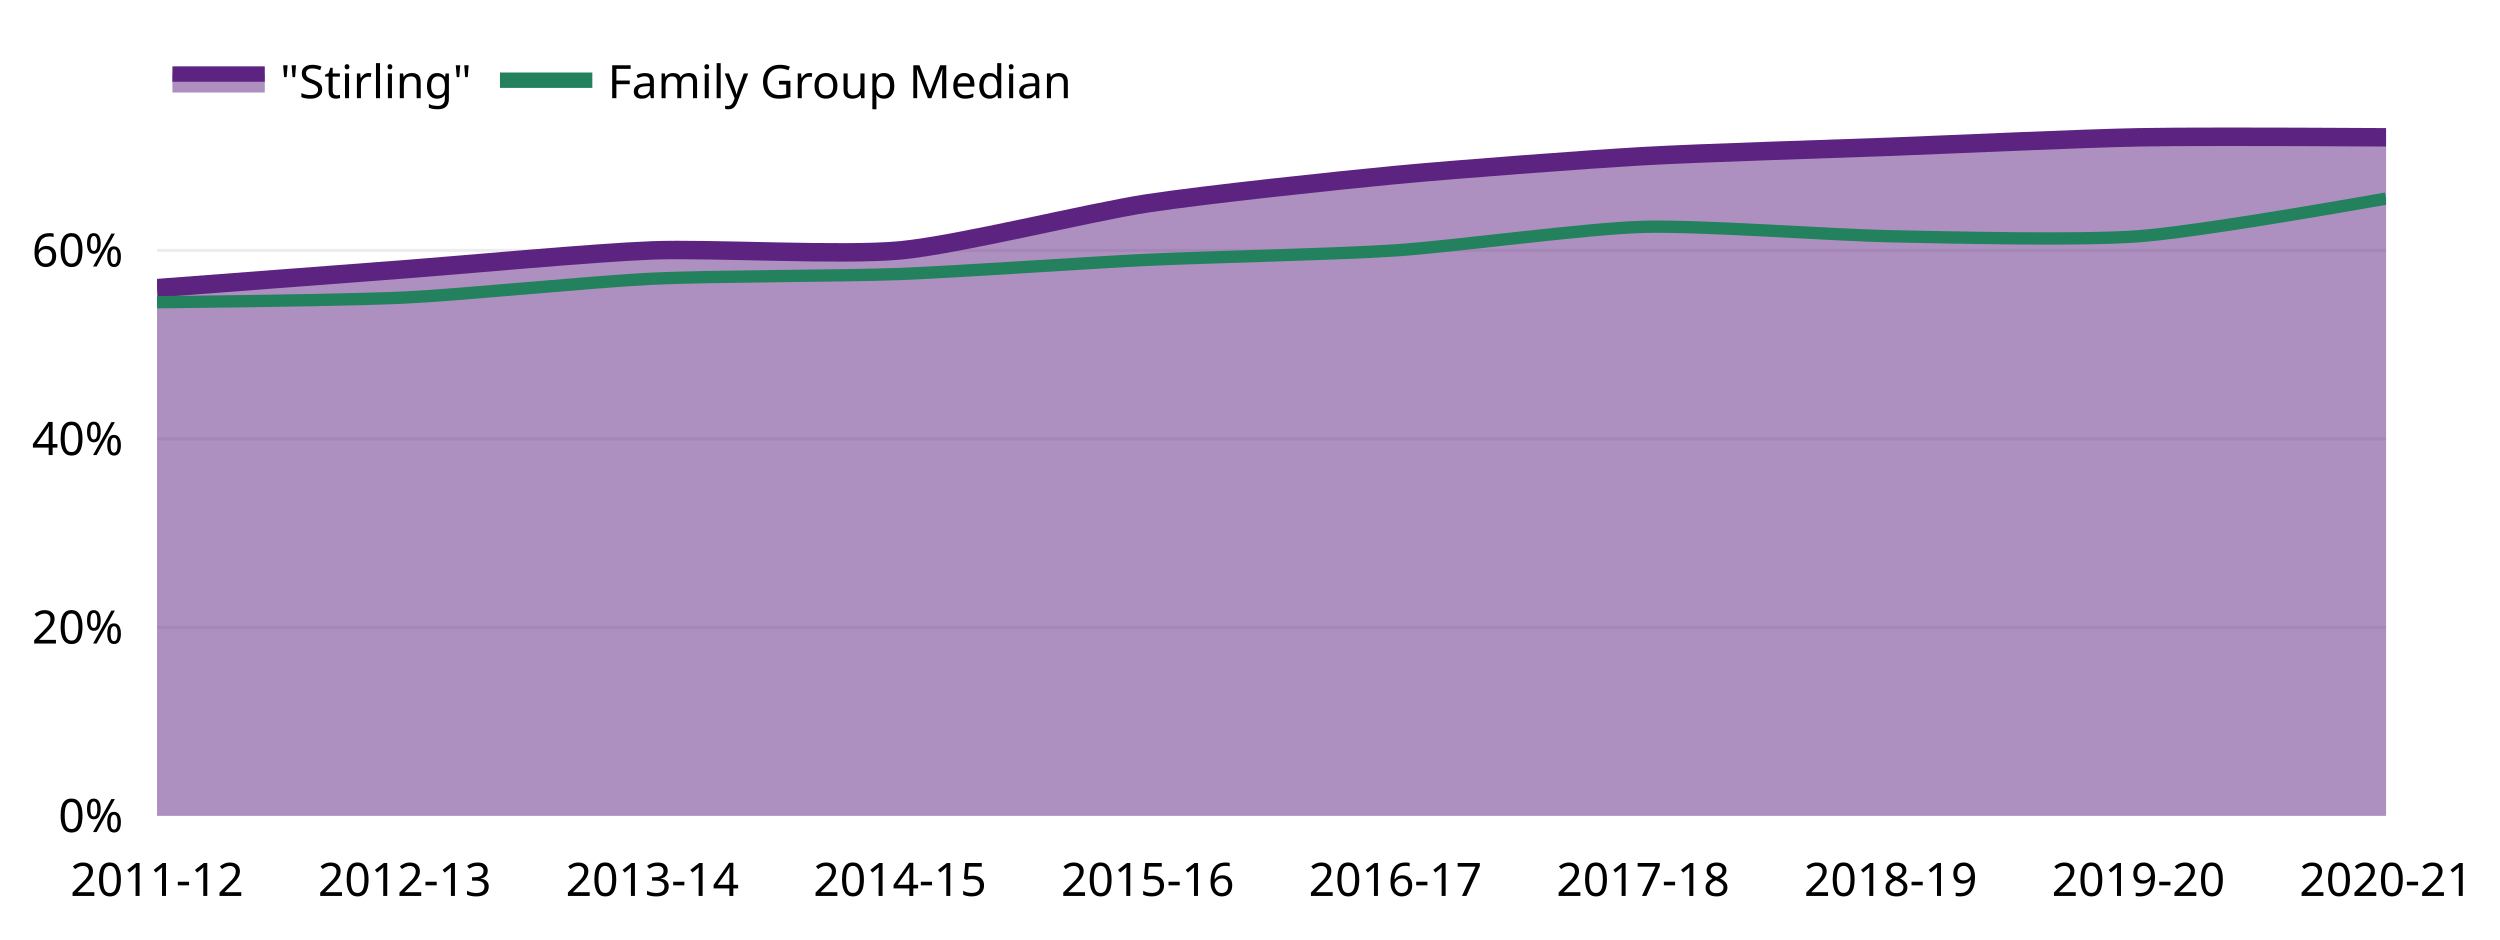
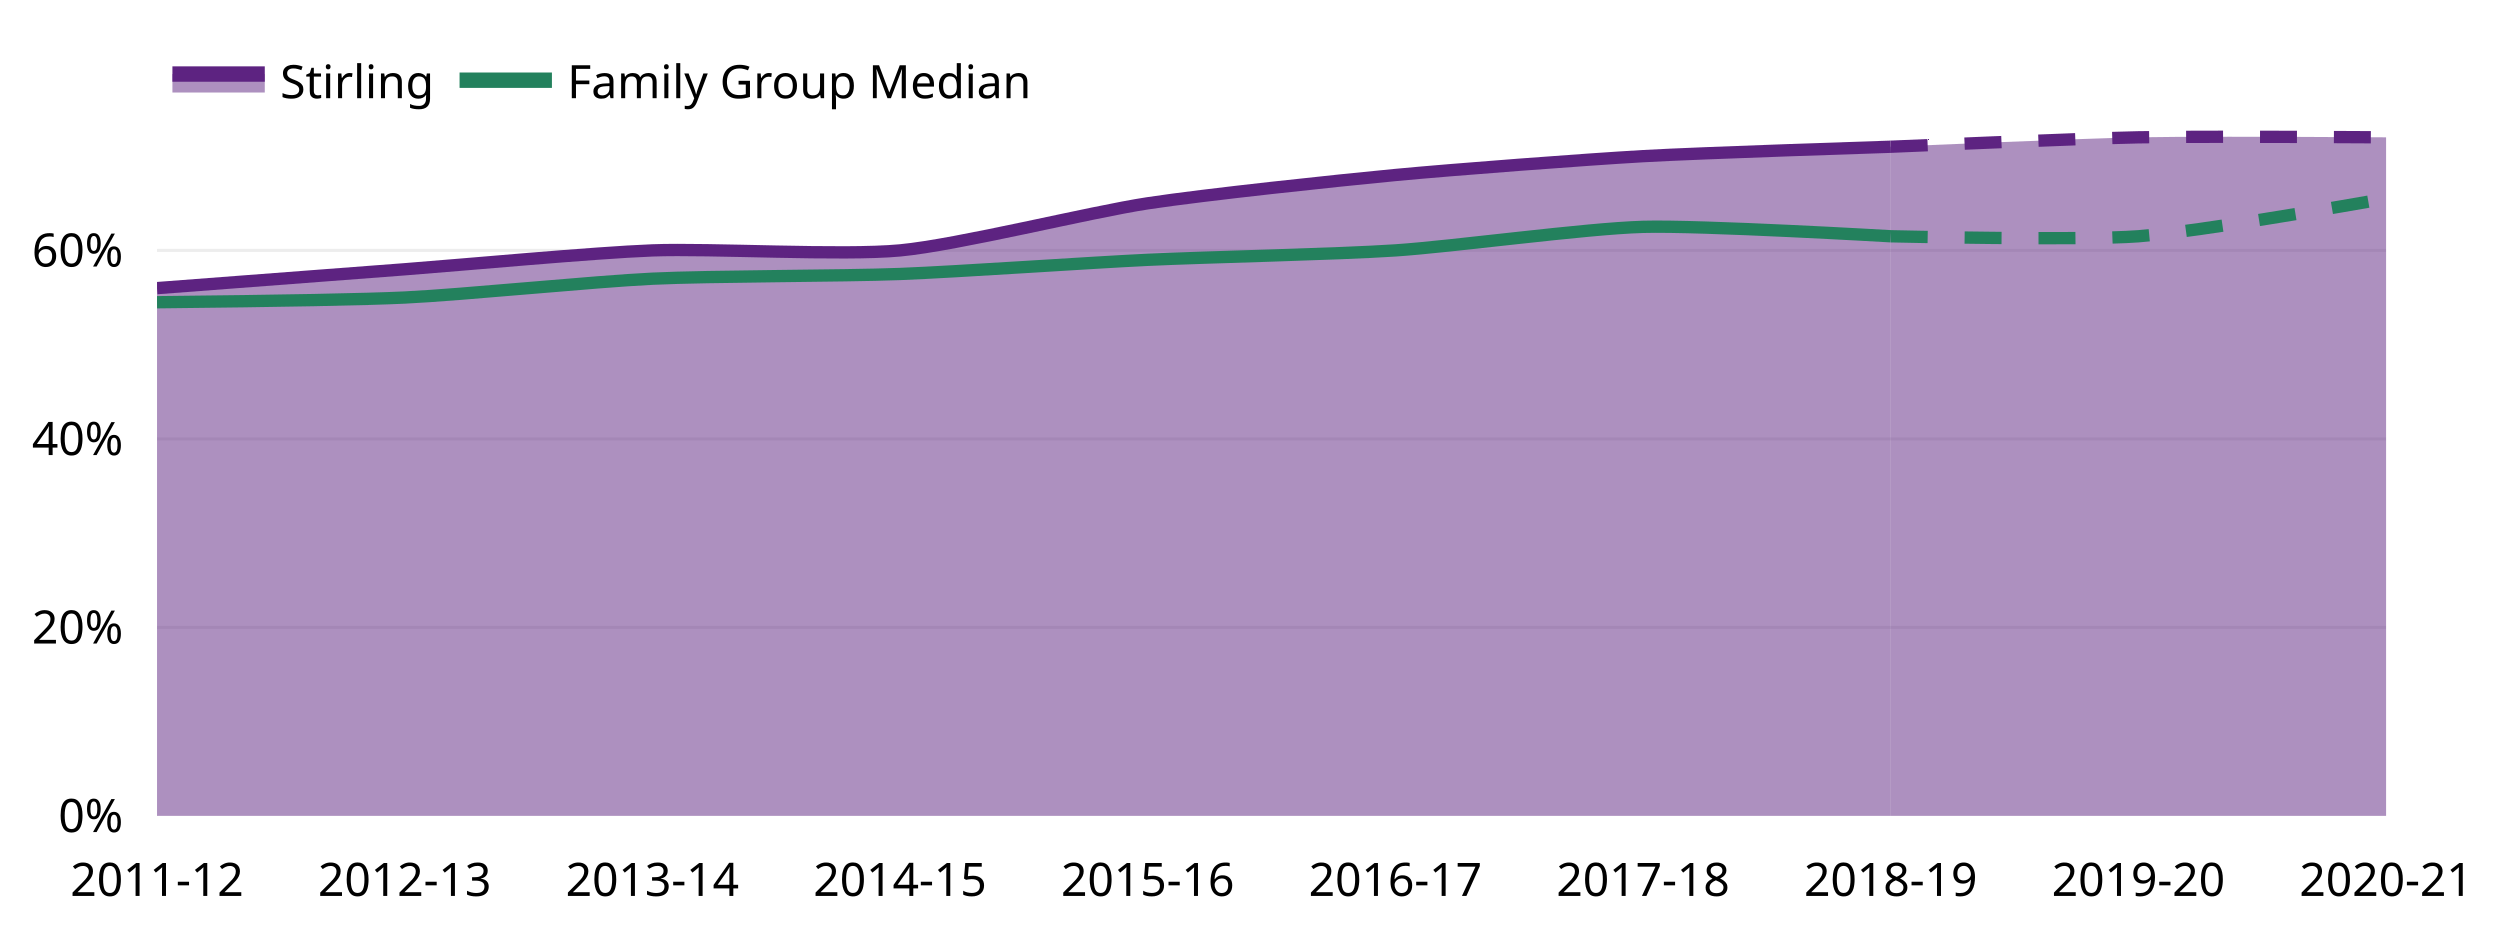
<svg xmlns="http://www.w3.org/2000/svg" class="main-svg" width="812" height="305" style="" viewBox="0 0 812 305">
  <rect x="0" y="0" width="812" height="305" style="fill: rgb(255, 255, 255); fill-opacity: 1;" />
-   <defs id="defs-de06a9">
+   <defs id="defs-f73bf5">
    <g class="clips">
-       <clipPath id="clipde06a9xyplot" class="plotclip">
+       <clipPath id="clipf73bf5xyplot" class="plotclip">
        <rect width="724" height="232" />
      </clipPath>
-       <clipPath class="axesclip" id="clipde06a9x">
+       <clipPath class="axesclip" id="clipf73bf5x">
        <rect x="51" y="0" width="724" height="305" />
      </clipPath>
-       <clipPath class="axesclip" id="clipde06a9y">
+       <clipPath class="axesclip" id="clipf73bf5y">
        <rect x="0" y="33" width="812" height="232" />
      </clipPath>
-       <clipPath class="axesclip" id="clipde06a9xy">
+       <clipPath class="axesclip" id="clipf73bf5xy">
        <rect x="51" y="33" width="724" height="232" />
      </clipPath>
    </g>
    <g class="gradients" />
    <g class="patterns" />
  </defs>
  <g class="bglayer">
    <rect class="bg" x="41" y="23" width="744" height="252" style="fill: rgb(0, 0, 0); fill-opacity: 0; stroke-width: 0;" />
  </g>
  <g class="layer-below">
    <g class="imagelayer" />
    <g class="shapelayer" />
  </g>
  <g class="cartesianlayer">
    <g class="subplot xy">
      <g class="layer-subplot">
        <g class="shapelayer" />
        <g class="imagelayer" />
      </g>
      <g class="gridlayer">
        <g class="x">
          <path class="xgrid crisp" transform="translate(131.44,0)" d="M0,33v232" style="stroke: rgb(255, 255, 255); stroke-opacity: 1; stroke-width: 1px;" />
          <path class="xgrid crisp" transform="translate(211.89,0)" d="M0,33v232" style="stroke: rgb(255, 255, 255); stroke-opacity: 1; stroke-width: 1px;" />
          <path class="xgrid crisp" transform="translate(292.33,0)" d="M0,33v232" style="stroke: rgb(255, 255, 255); stroke-opacity: 1; stroke-width: 1px;" />
          <path class="xgrid crisp" transform="translate(372.78,0)" d="M0,33v232" style="stroke: rgb(255, 255, 255); stroke-opacity: 1; stroke-width: 1px;" />
          <path class="xgrid crisp" transform="translate(453.22,0)" d="M0,33v232" style="stroke: rgb(255, 255, 255); stroke-opacity: 1; stroke-width: 1px;" />
          <path class="xgrid crisp" transform="translate(533.67,0)" d="M0,33v232" style="stroke: rgb(255, 255, 255); stroke-opacity: 1; stroke-width: 1px;" />
          <path class="xgrid crisp" transform="translate(614.11,0)" d="M0,33v232" style="stroke: rgb(255, 255, 255); stroke-opacity: 1; stroke-width: 1px;" />
          <path class="xgrid crisp" transform="translate(694.56,0)" d="M0,33v232" style="stroke: rgb(255, 255, 255); stroke-opacity: 1; stroke-width: 1px;" />
        </g>
        <g class="y">
          <path class="ygrid crisp" transform="translate(0,203.78)" d="M51,0h724" style="stroke: rgb(237, 237, 237); stroke-opacity: 1; stroke-width: 1px;" />
          <path class="ygrid crisp" transform="translate(0,142.56)" d="M51,0h724" style="stroke: rgb(237, 237, 237); stroke-opacity: 1; stroke-width: 1px;" />
          <path class="ygrid crisp" transform="translate(0,81.33)" d="M51,0h724" style="stroke: rgb(237, 237, 237); stroke-opacity: 1; stroke-width: 1px;" />
        </g>
      </g>
      <g class="zerolinelayer">
        <path class="yzl zl crisp" transform="translate(0,265)" d="M51,0h724" style="stroke: rgb(255, 255, 255); stroke-opacity: 1; stroke-width: 2px;" />
      </g>
      <path class="xlines-below" />
      <path class="ylines-below" />
      <g class="overlines-below" />
      <g class="xaxislayer-below" />
      <g class="yaxislayer-below" />
      <g class="overaxes-below" />
-       <g class="plot" transform="translate(51,33)" clip-path="url(#clipde06a9xyplot)">
+       <g class="plot" transform="translate(51,33)" clip-path="url(#clipf73bf5xyplot)">
        <g class="scatterlayer mlayer">
-           <g class="trace scatter tracef2b784" style="stroke-miterlimit: 2;">
+           <g class="trace scatter tracef59d65" style="stroke-miterlimit: 2;">
            <g class="fills">
              <g>
-                 <path class="js-fill" d="M724,232L0,232L0,60.58Q61.67,55.89 80.44,54.46C99.21,53.03 142.11,49.04 160.89,48.33C179.65,47.62 222.64,50.09 241.33,48.33C260.19,46.55 302.96,35.89 321.78,33.03C340.5,30.18 383.43,25.63 402.22,23.84C420.97,22.06 463.89,18.79 482.67,17.72C501.43,16.65 544.34,15.37 563.11,14.66C581.88,13.95 624.79,11.96 643.56,11.6Q662.33,11.24 724,11.6" style="fill: rgb(93, 35, 129); fill-opacity: 0.5; stroke-width: 0;" />
-               </g>
-             </g>
-             <g class="errorbars" />
-             <g class="lines">
-               <path class="js-line" d="M0,60.58Q61.67,55.89 80.44,54.46C99.21,53.03 142.11,49.04 160.89,48.33C179.65,47.62 222.64,50.09 241.33,48.33C260.19,46.55 302.96,35.89 321.78,33.03C340.5,30.18 383.43,25.63 402.22,23.84C420.97,22.06 463.89,18.79 482.67,17.72C501.43,16.65 544.34,15.37 563.11,14.66C581.88,13.95 624.79,11.96 643.56,11.6Q662.33,11.24 724,11.6" style="vector-effect: non-scaling-stroke; fill: none; stroke: rgb(93, 35, 129); stroke-opacity: 1; stroke-width: 6px; opacity: 1;" />
-             </g>
-             <g class="points" />
-             <g class="text" />
-           </g>
-           <g class="trace scatter trace96b4ca" style="stroke-miterlimit: 2; opacity: 1;">
+                 <path class="js-fill" d="M563.11,232L0,232L0,60.58Q61.67,55.89 80.44,54.46C99.21,53.03 142.11,49.04 160.89,48.33C179.65,47.62 222.64,50.09 241.33,48.33C260.19,46.55 302.96,35.89 321.78,33.03C340.5,30.18 383.43,25.63 402.22,23.84C420.97,22.06 463.89,18.79 482.67,17.72C501.43,16.65 563.11,14.66 563.11,14.66Q563.11,14.66 563.11,14.66" style="fill: rgb(93, 35, 129); fill-opacity: 0.5; stroke-width: 0;" />
+               </g>
+             </g>
+             <g class="errorbars" />
+             <g class="lines">
+               <path class="js-line" d="M0,60.58Q61.67,55.89 80.44,54.46C99.21,53.03 142.11,49.04 160.89,48.33C179.65,47.62 222.64,50.09 241.33,48.33C260.19,46.55 302.96,35.89 321.78,33.03C340.5,30.18 383.43,25.63 402.22,23.84C420.97,22.06 463.89,18.79 482.67,17.72C501.43,16.65 563.11,14.66 563.11,14.66Q563.11,14.66 563.11,14.66" style="vector-effect: non-scaling-stroke; fill: none; stroke: rgb(93, 35, 129); stroke-opacity: 1; stroke-width: 4px; opacity: 1;" />
+             </g>
+             <g class="points" />
+             <g class="text" />
+           </g>
+           <g class="trace scatter traceef70ce" style="stroke-miterlimit: 2;">
+             <g class="fills">
+               <g>
+                 <path class="js-fill" d="M724,232L563.11,232L563.11,14.66Q563.11,14.66 563.11,14.66C563.11,14.66 624.79,11.96 643.56,11.6Q662.33,11.24 724,11.6" style="fill: rgb(93, 35, 129); fill-opacity: 0.5; stroke-width: 0;" />
+               </g>
+             </g>
+             <g class="errorbars" />
+             <g class="lines">
+               <path class="js-line" d="M563.11,14.66Q563.11,14.66 563.11,14.66C563.11,14.66 624.79,11.96 643.56,11.6Q662.33,11.24 724,11.6" style="vector-effect: non-scaling-stroke; fill: none; stroke: rgb(93, 35, 129); stroke-opacity: 1; stroke-width: 4px; opacity: 1; stroke-dasharray: 12px, 12px;" />
+             </g>
+             <g class="points" />
+             <g class="text" />
+           </g>
+           <g class="trace scatter traceecd52f" style="stroke-miterlimit: 2; opacity: 1;">
            <g class="fills" />
            <g class="errorbars" />
            <g class="lines">
-               <path class="js-line" d="M0,65.17Q61.68,64.53 80.44,63.64C99.22,62.75 142.11,58.41 160.89,57.52C179.65,56.63 222.57,56.7 241.33,55.99C260.11,55.27 303,52.28 321.78,51.39C340.55,50.5 383.47,49.58 402.22,48.33C421.01,47.08 463.88,41.21 482.67,40.68C501.42,40.15 544.34,43.38 563.11,43.74C581.88,44.1 624.84,45.16 643.56,43.74Q662.38,42.32 724,31.5" style="vector-effect: non-scaling-stroke; fill: none; stroke: rgb(35, 129, 93); stroke-opacity: 1; stroke-width: 4px; opacity: 1;" />
+               <path class="js-line" d="M0,65.17Q61.68,64.53 80.44,63.64C99.22,62.75 142.11,58.41 160.89,57.52C179.65,56.63 222.57,56.7 241.33,55.99C260.11,55.27 303,52.28 321.78,51.39C340.55,50.5 383.47,49.58 402.22,48.33C421.01,47.08 463.88,41.21 482.67,40.68C501.42,40.15 563.11,43.74 563.11,43.74Q563.11,43.74 563.11,43.74" style="vector-effect: non-scaling-stroke; fill: none; stroke: rgb(35, 129, 93); stroke-opacity: 1; stroke-width: 4px; opacity: 1;" />
+             </g>
+             <g class="points" />
+             <g class="text" />
+           </g>
+           <g class="trace scatter tracef11324" style="stroke-miterlimit: 2; opacity: 1;">
+             <g class="fills" />
+             <g class="errorbars" />
+             <g class="lines">
+               <path class="js-line" d="M563.11,43.74Q563.11,43.74 563.11,43.74C563.11,43.74 624.84,45.16 643.56,43.74Q662.38,42.32 724,31.5" style="vector-effect: non-scaling-stroke; fill: none; stroke: rgb(35, 129, 93); stroke-opacity: 1; stroke-width: 4px; opacity: 1; stroke-dasharray: 12px, 12px;" />
            </g>
            <g class="points" />
            <g class="text" />
          </g>
        </g>
      </g>
      <g class="overplot" />
      <path class="xlines-above crisp" d="M0,0" style="fill: none;" />
      <path class="ylines-above crisp" d="M0,0" style="fill: none;" />
      <g class="overlines-above" />
      <g class="xaxislayer-above">
        <g class="xtick">
          <text text-anchor="middle" x="0" y="291" transform="translate(51,0)" style="font-family: 'Segoe UI Semibold'; font-size: 15px; fill: rgb(0, 0, 0); fill-opacity: 1; white-space: pre; opacity: 1;">2011-12</text>
        </g>
        <g class="xtick">
          <text text-anchor="middle" x="0" y="291" transform="translate(131.44,0)" style="font-family: 'Segoe UI Semibold'; font-size: 15px; fill: rgb(0, 0, 0); fill-opacity: 1; white-space: pre; opacity: 1;">2012-13</text>
        </g>
        <g class="xtick">
          <text text-anchor="middle" x="0" y="291" transform="translate(211.89,0)" style="font-family: 'Segoe UI Semibold'; font-size: 15px; fill: rgb(0, 0, 0); fill-opacity: 1; white-space: pre; opacity: 1;">2013-14</text>
        </g>
        <g class="xtick">
          <text text-anchor="middle" x="0" y="291" transform="translate(292.33,0)" style="font-family: 'Segoe UI Semibold'; font-size: 15px; fill: rgb(0, 0, 0); fill-opacity: 1; white-space: pre; opacity: 1;">2014-15</text>
        </g>
        <g class="xtick">
          <text text-anchor="middle" x="0" y="291" transform="translate(372.78,0)" style="font-family: 'Segoe UI Semibold'; font-size: 15px; fill: rgb(0, 0, 0); fill-opacity: 1; white-space: pre; opacity: 1;">2015-16</text>
        </g>
        <g class="xtick">
          <text text-anchor="middle" x="0" y="291" transform="translate(453.22,0)" style="font-family: 'Segoe UI Semibold'; font-size: 15px; fill: rgb(0, 0, 0); fill-opacity: 1; white-space: pre; opacity: 1;">2016-17</text>
        </g>
        <g class="xtick">
          <text text-anchor="middle" x="0" y="291" transform="translate(533.67,0)" style="font-family: 'Segoe UI Semibold'; font-size: 15px; fill: rgb(0, 0, 0); fill-opacity: 1; white-space: pre; opacity: 1;">2017-18</text>
        </g>
        <g class="xtick">
          <text text-anchor="middle" x="0" y="291" transform="translate(614.11,0)" style="font-family: 'Segoe UI Semibold'; font-size: 15px; fill: rgb(0, 0, 0); fill-opacity: 1; white-space: pre; opacity: 1;">2018-19</text>
        </g>
        <g class="xtick">
          <text text-anchor="middle" x="0" y="291" transform="translate(694.56,0)" style="font-family: 'Segoe UI Semibold'; font-size: 15px; fill: rgb(0, 0, 0); fill-opacity: 1; white-space: pre; opacity: 1;">2019-20</text>
        </g>
        <g class="xtick">
          <text text-anchor="middle" x="0" y="291" transform="translate(775,0)" style="font-family: 'Segoe UI Semibold'; font-size: 15px; fill: rgb(0, 0, 0); fill-opacity: 1; white-space: pre; opacity: 1;">2020-21</text>
        </g>
      </g>
      <g class="yaxislayer-above">
        <g class="ytick">
          <text text-anchor="end" x="40" y="5.25" transform="translate(0,265)" style="font-family: 'Segoe UI Semibold'; font-size: 15px; fill: rgb(0, 0, 0); fill-opacity: 1; white-space: pre; opacity: 1;">0%</text>
        </g>
        <g class="ytick">
          <text text-anchor="end" x="40" y="5.25" style="font-family: 'Segoe UI Semibold'; font-size: 15px; fill: rgb(0, 0, 0); fill-opacity: 1; white-space: pre; opacity: 1;" transform="translate(0,203.78)">20%</text>
        </g>
        <g class="ytick">
          <text text-anchor="end" x="40" y="5.25" style="font-family: 'Segoe UI Semibold'; font-size: 15px; fill: rgb(0, 0, 0); fill-opacity: 1; white-space: pre; opacity: 1;" transform="translate(0,142.56)">40%</text>
        </g>
        <g class="ytick">
          <text text-anchor="end" x="40" y="5.25" style="font-family: 'Segoe UI Semibold'; font-size: 15px; fill: rgb(0, 0, 0); fill-opacity: 1; white-space: pre; opacity: 1;" transform="translate(0,81.33)">60%</text>
        </g>
      </g>
      <g class="overaxes-above" />
    </g>
  </g>
  <g class="polarlayer" />
  <g class="smithlayer" />
  <g class="ternarylayer" />
  <g class="geolayer" />
  <g class="funnelarealayer" />
  <g class="pielayer" />
  <g class="iciclelayer" />
  <g class="treemaplayer" />
  <g class="sunburstlayer" />
  <g class="glimages" />
-   <defs id="topdefs-de06a9">
+   <defs id="topdefs-f73bf5">
    <g class="clips" />
-     <clipPath id="legendde06a9">
-       <rect width="298" height="33" x="0" y="0" />
+     <clipPath id="legendf73bf5">
+       <rect width="285" height="33" x="0" y="0" />
    </clipPath>
  </defs>
  <g class="layer-above">
    <g class="imagelayer" />
    <g class="shapelayer" />
  </g>
  <g class="infolayer">
    <g class="legend" pointer-events="all" transform="translate(51,9.8)">
-       <rect class="bg" shape-rendering="crispEdges" width="298" height="33" x="0" y="0" style="stroke: rgb(68, 68, 68); stroke-opacity: 1; fill: rgb(0, 0, 0); fill-opacity: 0; stroke-width: 0px;" />
-       <g class="scrollbox" transform="" clip-path="url(#legendde06a9)">
+       <rect class="bg" shape-rendering="crispEdges" width="285" height="33" x="0" y="0" style="stroke: rgb(68, 68, 68); stroke-opacity: 1; fill: rgb(0, 0, 0); fill-opacity: 0; stroke-width: 0px;" />
+       <g class="scrollbox" transform="" clip-path="url(#legendf73bf5)">
        <g class="groups">
          <g class="traces" transform="translate(0,16.25)" style="opacity: 1;">
-             <text class="legendtext" text-anchor="start" x="40" y="5.85" style="font-family: 'Segoe UI Semibold'; font-size: 15px; fill: rgb(0, 0, 0); fill-opacity: 1; white-space: pre;">"Stirling"</text>
+             <text class="legendtext" text-anchor="start" x="40" y="5.85" style="font-family: 'Segoe UI Semibold'; font-size: 15px; fill: rgb(0, 0, 0); fill-opacity: 1; white-space: pre;">Stirling</text>
            <g class="layers">
              <g class="legendfill">
                <path class="js-fill" d="M5,-2h30v6h-30z" style="stroke-width: 0; fill: rgb(93, 35, 129); fill-opacity: 0.5;" />
              </g>
              <g class="legendlines">
                <path class="js-line" d="M5,-2h30" style="fill: none; stroke: rgb(93, 35, 129); stroke-opacity: 1; stroke-width: 5px;" />
              </g>
              <g class="legendsymbols">
                <g class="legendpoints" />
              </g>
            </g>
-             <rect class="legendtoggle" x="0" y="-11.25" width="103.891" height="22.5" style="fill: rgb(0, 0, 0); fill-opacity: 0;" />
-           </g>
-           <g class="traces" transform="translate(106.3906,16.25)" style="opacity: 1;">
+             <rect class="legendtoggle" x="0" y="-11.25" width="90.766" height="22.5" style="fill: rgb(0, 0, 0); fill-opacity: 0;" />
+           </g>
+           <g class="traces" transform="translate(93.26562,16.25)" style="opacity: 1;">
            <text class="legendtext" text-anchor="start" x="40" y="5.85" style="font-family: 'Segoe UI Semibold'; font-size: 15px; fill: rgb(0, 0, 0); fill-opacity: 1; white-space: pre;">Family Group Median</text>
            <g class="layers" style="opacity: 1;">
              <g class="legendfill" />
              <g class="legendlines">
                <path class="js-line" d="M5,0h30" style="fill: none; stroke: rgb(35, 129, 93); stroke-opacity: 1; stroke-width: 5px;" />
              </g>
              <g class="legendsymbols">
                <g class="legendpoints" />
              </g>
            </g>
            <rect class="legendtoggle" x="0" y="-11.25" width="188.609" height="22.5" style="fill: rgb(0, 0, 0); fill-opacity: 0;" />
          </g>
        </g>
      </g>
      <rect class="scrollbar" rx="20" ry="3" width="0" height="0" x="0" y="0" style="fill: rgb(128, 139, 164); fill-opacity: 1;" />
    </g>
    <g class="g-gtitle" />
    <g class="g-xtitle" />
    <g class="g-ytitle" />
  </g>
</svg>
